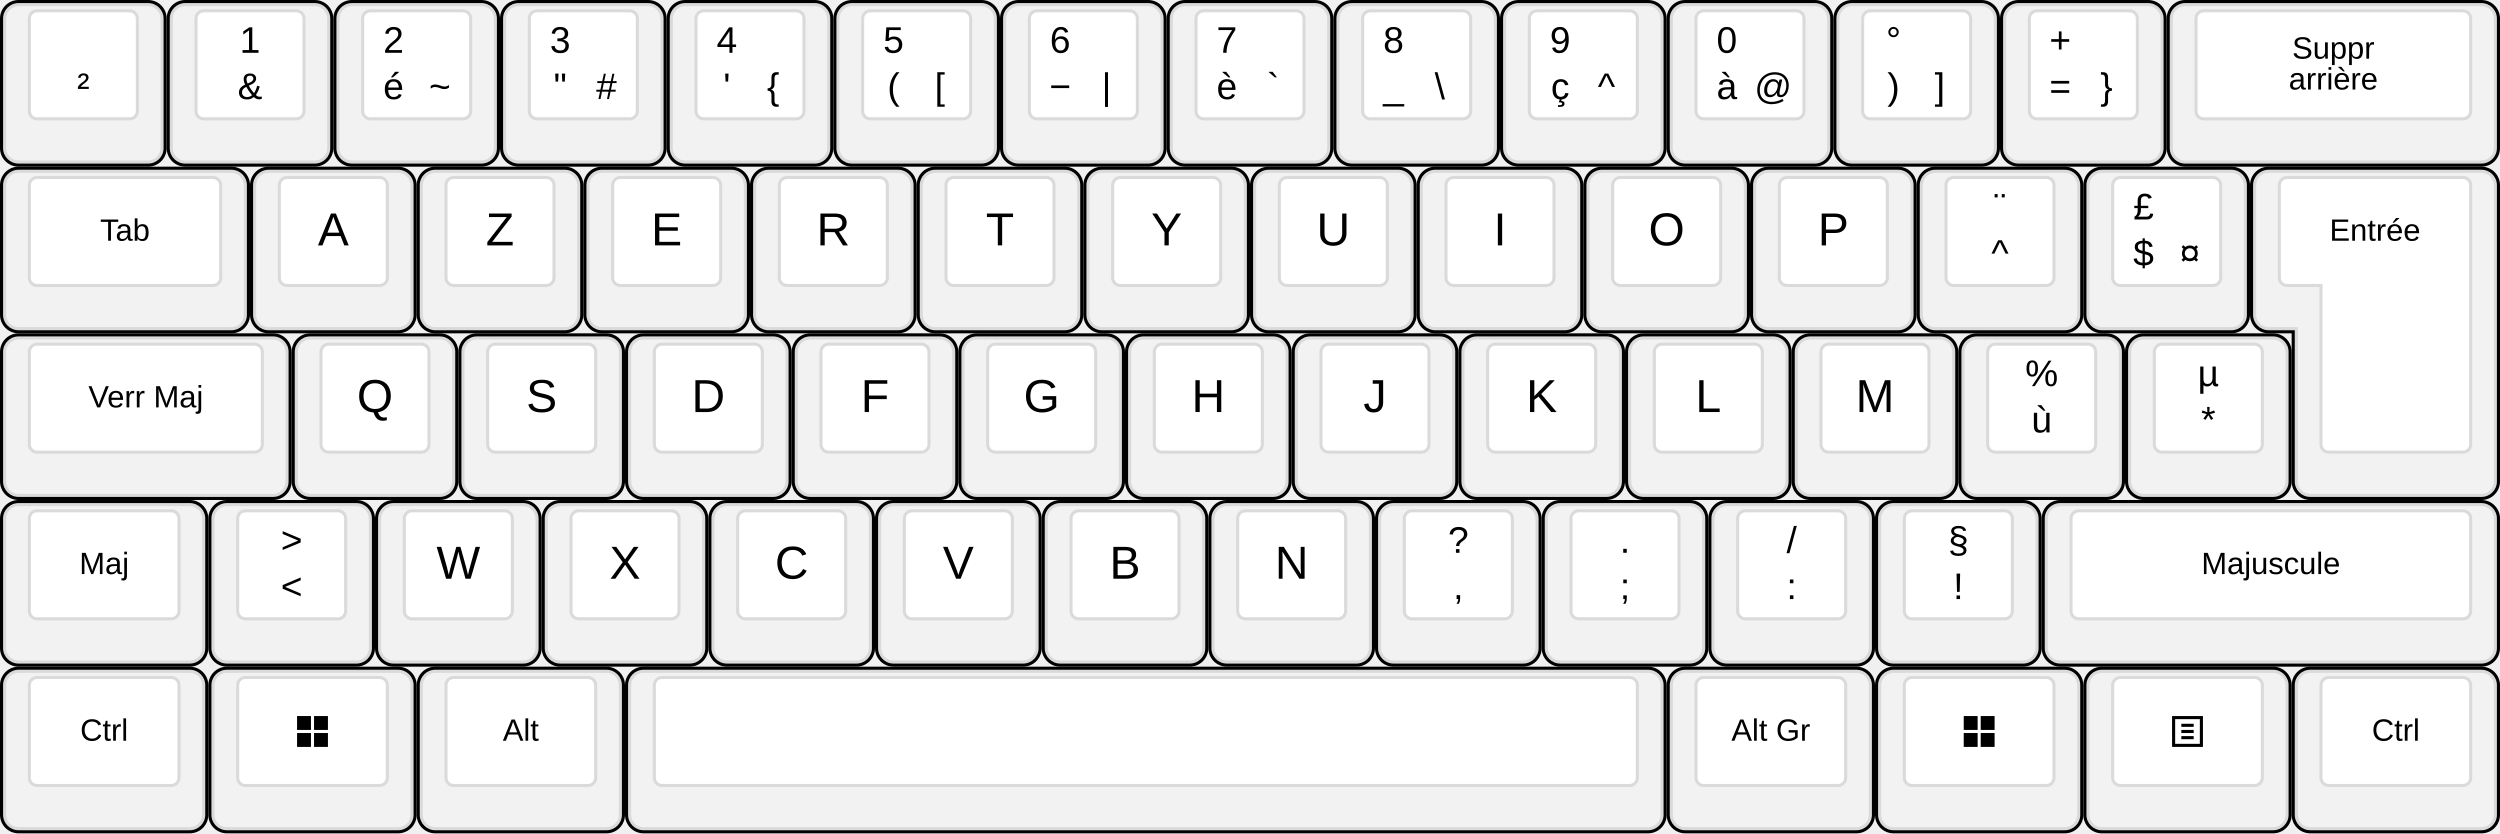
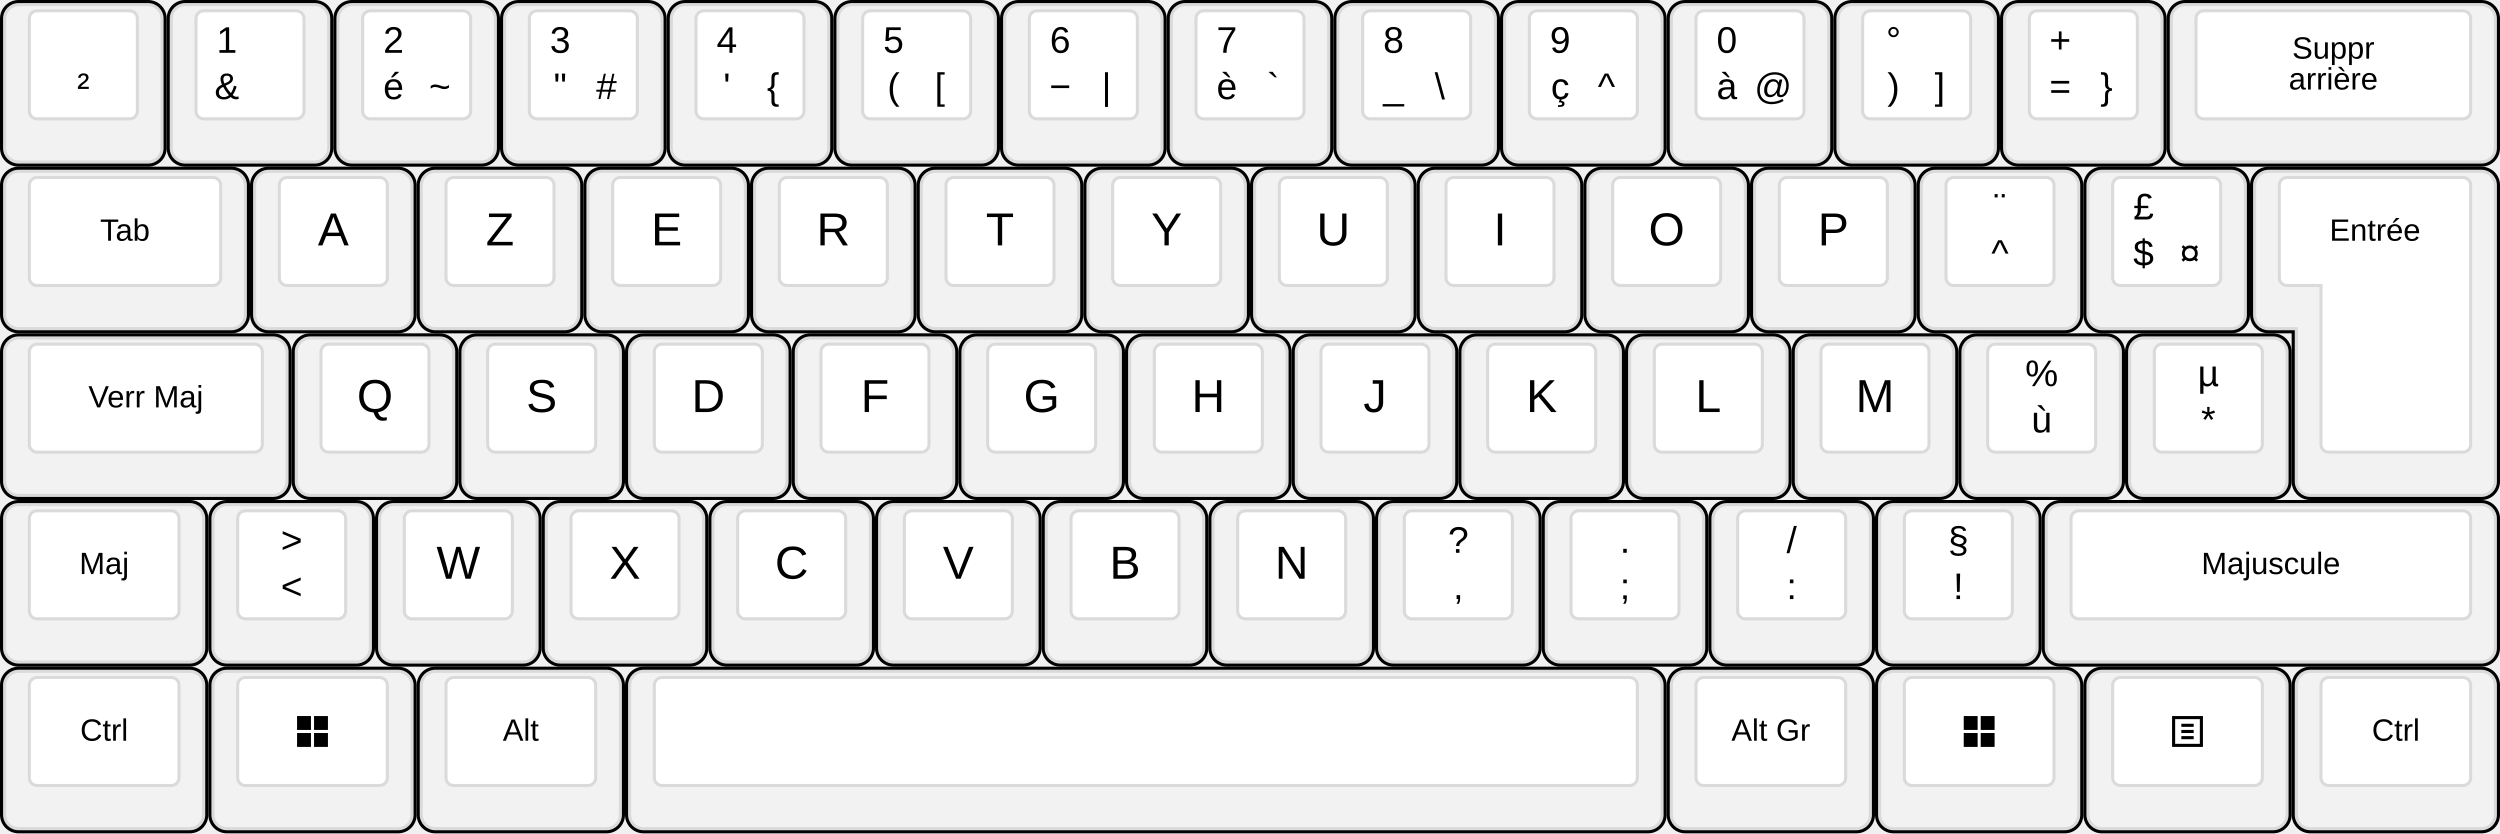
<svg xmlns="http://www.w3.org/2000/svg" xmlns:xlink="http://www.w3.org/1999/xlink" version="1.1" width="810" height="270" viewBox="0 -270 810 270">
  <defs>
    <g id="shape0">
      <path d="M 6 -54 C 2.686 -54 0 -51.314 0 -48 L 0 -6 C 0 -2.686 2.686 0 6 0 L 48 0 C 51.314 0 54 -2.686 54 -6 L 54 -48 C 54 -51.314 51.314 -54 48 -54 Z" fill="#000000" />
      <path d="M 6 -53 C 3.239 -53 1 -50.761 1 -48 L 1 -6 C 1 -3.239 3.239 -1 6 -1 L 48 -1 C 50.761 -1 53 -3.239 53 -6 L 53 -48 C 53 -50.761 50.761 -53 48 -53 Z" fill="#dadada" />
      <path d="M 6 -52 C 3.791 -52 2 -50.209 2 -48 L 2 -6 C 2 -3.791 3.791 -2 6 -2 L 48 -2 C 50.209 -2 52 -3.791 52 -6 L 52 -48 C 52 -50.209 50.209 -52 48 -52 Z" fill="#f2f2f2" />
      <path d="M 12 -51 C 10.343 -51 9 -49.657 9 -48 L 9 -18 C 9 -16.343 10.343 -15 12 -15 L 42 -15 C 43.657 -15 45 -16.343 45 -18 L 45 -48 C 45 -49.657 43.657 -51 42 -51 Z" fill="#dadada" />
      <path d="M 12 -50 C 10.895 -50 10 -49.105 10 -48 L 10 -18 C 10 -16.895 10.895 -16 12 -16 L 42 -16 C 43.105 -16 44 -16.895 44 -18 L 44 -48 C 44 -49.105 43.105 -50 42 -50 Z" fill="#ffffff" />
    </g>
    <g id="shape1">
      <path d="M 6 -54 C 2.686 -54 0 -51.314 0 -48 L 0 -6 C 0 -2.686 2.686 0 6 0 L 102 0 C 105.314 0 108 -2.686 108 -6 L 108 -48 C 108 -51.314 105.314 -54 102 -54 Z" fill="#000000" />
      <path d="M 6 -53 C 3.239 -53 1 -50.761 1 -48 L 1 -6 C 1 -3.239 3.239 -1 6 -1 L 102 -1 C 104.761 -1 107 -3.239 107 -6 L 107 -48 C 107 -50.761 104.761 -53 102 -53 Z" fill="#dadada" />
      <path d="M 6 -52 C 3.791 -52 2 -50.209 2 -48 L 2 -6 C 2 -3.791 3.791 -2 6 -2 L 102 -2 C 104.209 -2 106 -3.791 106 -6 L 106 -48 C 106 -50.209 104.209 -52 102 -52 Z" fill="#f2f2f2" />
      <path d="M 12 -51 C 10.343 -51 9 -49.657 9 -48 L 9 -18 C 9 -16.343 10.343 -15 12 -15 L 96 -15 C 97.657 -15 99 -16.343 99 -18 L 99 -48 C 99 -49.657 97.657 -51 96 -51 Z" fill="#dadada" />
      <path d="M 12 -50 C 10.895 -50 10 -49.105 10 -48 L 10 -18 C 10 -16.895 10.895 -16 12 -16 L 96 -16 C 97.105 -16 98 -16.895 98 -18 L 98 -48 C 98 -49.105 97.105 -50 96 -50 Z" fill="#ffffff" />
    </g>
    <g id="shape2">
      <path d="M 6 -54 C 2.686 -54 0 -51.314 0 -48 L 0 -6 C 0 -2.686 2.686 0 6 0 L 75 0 C 78.314 0 81 -2.686 81 -6 L 81 -48 C 81 -51.314 78.314 -54 75 -54 Z" fill="#000000" />
      <path d="M 6 -53 C 3.239 -53 1 -50.761 1 -48 L 1 -6 C 1 -3.239 3.239 -1 6 -1 L 75 -1 C 77.761 -1 80 -3.239 80 -6 L 80 -48 C 80 -50.761 77.761 -53 75 -53 Z" fill="#dadada" />
      <path d="M 6 -52 C 3.791 -52 2 -50.209 2 -48 L 2 -6 C 2 -3.791 3.791 -2 6 -2 L 75 -2 C 77.209 -2 79 -3.791 79 -6 L 79 -48 C 79 -50.209 77.209 -52 75 -52 Z" fill="#f2f2f2" />
      <path d="M 12 -51 C 10.343 -51 9 -49.657 9 -48 L 9 -18 C 9 -16.343 10.343 -15 12 -15 L 69 -15 C 70.657 -15 72 -16.343 72 -18 L 72 -48 C 72 -49.657 70.657 -51 69 -51 Z" fill="#dadada" />
      <path d="M 12 -50 C 10.895 -50 10 -49.105 10 -48 L 10 -18 C 10 -16.895 10.895 -16 12 -16 L 69 -16 C 70.105 -16 71 -16.895 71 -18 L 71 -48 C 71 -49.105 70.105 -50 69 -50 Z" fill="#ffffff" />
    </g>
    <g id="shape3">
      <path d="M 6 -54 C 2.686 -54 0 -51.314 0 -48 L 0 -6 C 0 -2.686 2.686 0 6 0 L 88.5 0 C 91.814 0 94.5 -2.686 94.5 -6 L 94.5 -48 C 94.5 -51.314 91.814 -54 88.5 -54 Z" fill="#000000" />
      <path d="M 6 -53 C 3.239 -53 1 -50.761 1 -48 L 1 -6 C 1 -3.239 3.239 -1 6 -1 L 88.5 -1 C 91.261 -1 93.5 -3.239 93.5 -6 L 93.5 -48 C 93.5 -50.761 91.261 -53 88.5 -53 Z" fill="#dadada" />
      <path d="M 6 -52 C 3.791 -52 2 -50.209 2 -48 L 2 -6 C 2 -3.791 3.791 -2 6 -2 L 88.5 -2 C 90.709 -2 92.5 -3.791 92.5 -6 L 92.5 -48 C 92.5 -50.209 90.709 -52 88.5 -52 Z" fill="#f2f2f2" />
      <path d="M 12 -51 C 10.343 -51 9 -49.657 9 -48 L 9 -18 C 9 -16.343 10.343 -15 12 -15 L 82.5 -15 C 84.157 -15 85.5 -16.343 85.5 -18 L 85.5 -48 C 85.5 -49.657 84.157 -51 82.5 -51 Z" fill="#dadada" />
      <path d="M 12 -50 C 10.895 -50 10 -49.105 10 -48 L 10 -18 C 10 -16.895 10.895 -16 12 -16 L 82.5 -16 C 83.605 -16 84.5 -16.895 84.5 -18 L 84.5 -48 C 84.5 -49.105 83.605 -50 82.5 -50 Z" fill="#ffffff" />
    </g>
    <g id="shape4">
      <path d="M -7.5 -108 C -10.814 -108 -13.5 -105.314 -13.5 -102 L -13.5 -60 C -13.5 -56.686 -10.814 -54 -7.5 -54 L 0 -54 L 0 -6 C 0 -2.686 2.686 0 6 0 L 61.5 0 C 64.814 0 67.5 -2.686 67.5 -6 L 67.5 -102 C 67.5 -105.314 64.814 -108 61.5 -108 Z" fill="#000000" />
      <path d="M -7.5 -107 C -10.261 -107 -12.5 -104.761 -12.5 -102 L -12.5 -60 C -12.5 -57.239 -10.261 -55 -7.5 -55 L 1 -55 L 1 -54 L 1 -6 C 1 -3.239 3.239 -1 6 -1 L 61.5 -1 C 64.261 -1 66.5 -3.239 66.5 -6 L 66.5 -102 C 66.5 -104.761 64.261 -107 61.5 -107 Z" fill="#dadada" />
      <path d="M -7.5 -106 C -9.709 -106 -11.5 -104.209 -11.5 -102 L -11.5 -60 C -11.5 -57.791 -9.709 -56 -7.5 -56 L 2 -56 L 2 -54 L 2 -6 C 2 -3.791 3.791 -2 6 -2 L 61.5 -2 C 63.709 -2 65.5 -3.791 65.5 -6 L 65.5 -102 C 65.5 -104.209 63.709 -106 61.5 -106 Z" fill="#f2f2f2" />
      <path d="M -1.5 -105 C -3.157 -105 -4.5 -103.657 -4.5 -102 L -4.5 -72 C -4.5 -70.343 -3.157 -69 -1.5 -69 L 9 -69 L 9 -60 L 9 -18 C 9 -16.343 10.343 -15 12 -15 L 55.5 -15 C 57.157 -15 58.5 -16.343 58.5 -18 L 58.5 -102 C 58.5 -103.657 57.157 -105 55.5 -105 Z" fill="#dadada" />
      <path d="M -1.5 -104 C -2.605 -104 -3.5 -103.105 -3.5 -102 L -3.5 -72 C -3.5 -70.895 -2.605 -70 -1.5 -70 L 10 -70 L 10 -60 L 10 -18 C 10 -16.895 10.895 -16 12 -16 L 55.5 -16 C 56.605 -16 57.5 -16.895 57.5 -18 L 57.5 -102 C 57.5 -103.105 56.605 -104 55.5 -104 Z" fill="#ffffff" />
    </g>
    <g id="shape5">
      <path d="M 6 -54 C 2.686 -54 0 -51.314 0 -48 L 0 -6 C 0 -2.686 2.686 0 6 0 L 61.5 0 C 64.814 0 67.5 -2.686 67.5 -6 L 67.5 -48 C 67.5 -51.314 64.814 -54 61.5 -54 Z" fill="#000000" />
      <path d="M 6 -53 C 3.239 -53 1 -50.761 1 -48 L 1 -6 C 1 -3.239 3.239 -1 6 -1 L 61.5 -1 C 64.261 -1 66.5 -3.239 66.5 -6 L 66.5 -48 C 66.5 -50.761 64.261 -53 61.5 -53 Z" fill="#dadada" />
      <path d="M 6 -52 C 3.791 -52 2 -50.209 2 -48 L 2 -6 C 2 -3.791 3.791 -2 6 -2 L 61.5 -2 C 63.709 -2 65.5 -3.791 65.5 -6 L 65.5 -48 C 65.5 -50.209 63.709 -52 61.5 -52 Z" fill="#f2f2f2" />
      <path d="M 12 -51 C 10.343 -51 9 -49.657 9 -48 L 9 -18 C 9 -16.343 10.343 -15 12 -15 L 55.5 -15 C 57.157 -15 58.5 -16.343 58.5 -18 L 58.5 -48 C 58.5 -49.657 57.157 -51 55.5 -51 Z" fill="#dadada" />
      <path d="M 12 -50 C 10.895 -50 10 -49.105 10 -48 L 10 -18 C 10 -16.895 10.895 -16 12 -16 L 55.5 -16 C 56.605 -16 57.5 -16.895 57.5 -18 L 57.5 -48 C 57.5 -49.105 56.605 -50 55.5 -50 Z" fill="#ffffff" />
    </g>
    <g id="shape6">
      <path d="M 6 -54 C 2.686 -54 0 -51.314 0 -48 L 0 -6 C 0 -2.686 2.686 0 6 0 L 142.5 0 C 145.814 0 148.5 -2.686 148.5 -6 L 148.5 -48 C 148.5 -51.314 145.814 -54 142.5 -54 Z" fill="#000000" />
      <path d="M 6 -53 C 3.239 -53 1 -50.761 1 -48 L 1 -6 C 1 -3.239 3.239 -1 6 -1 L 142.5 -1 C 145.261 -1 147.5 -3.239 147.5 -6 L 147.5 -48 C 147.5 -50.761 145.261 -53 142.5 -53 Z" fill="#dadada" />
      <path d="M 6 -52 C 3.791 -52 2 -50.209 2 -48 L 2 -6 C 2 -3.791 3.791 -2 6 -2 L 142.5 -2 C 144.709 -2 146.5 -3.791 146.5 -6 L 146.5 -48 C 146.5 -50.209 144.709 -52 142.5 -52 Z" fill="#f2f2f2" />
      <path d="M 12 -51 C 10.343 -51 9 -49.657 9 -48 L 9 -18 C 9 -16.343 10.343 -15 12 -15 L 136.5 -15 C 138.157 -15 139.5 -16.343 139.5 -18 L 139.5 -48 C 139.5 -49.657 138.157 -51 136.5 -51 Z" fill="#dadada" />
      <path d="M 12 -50 C 10.895 -50 10 -49.105 10 -48 L 10 -18 C 10 -16.895 10.895 -16 12 -16 L 136.5 -16 C 137.605 -16 138.5 -16.895 138.5 -18 L 138.5 -48 C 138.5 -49.105 137.605 -50 136.5 -50 Z" fill="#ffffff" />
    </g>
    <g id="shape7">
      <path d="M 6 -54 C 2.686 -54 0 -51.314 0 -48 L 0 -6 C 0 -2.686 2.686 0 6 0 L 331.5 0 C 334.814 0 337.5 -2.686 337.5 -6 L 337.5 -48 C 337.5 -51.314 334.814 -54 331.5 -54 Z" fill="#000000" />
      <path d="M 6 -53 C 3.239 -53 1 -50.761 1 -48 L 1 -6 C 1 -3.239 3.239 -1 6 -1 L 331.5 -1 C 334.261 -1 336.5 -3.239 336.5 -6 L 336.5 -48 C 336.5 -50.761 334.261 -53 331.5 -53 Z" fill="#dadada" />
      <path d="M 6 -52 C 3.791 -52 2 -50.209 2 -48 L 2 -6 C 2 -3.791 3.791 -2 6 -2 L 331.5 -2 C 333.709 -2 335.5 -3.791 335.5 -6 L 335.5 -48 C 335.5 -50.209 333.709 -52 331.5 -52 Z" fill="#f2f2f2" />
      <path d="M 12 -51 C 10.343 -51 9 -49.657 9 -48 L 9 -18 C 9 -16.343 10.343 -15 12 -15 L 325.5 -15 C 327.157 -15 328.5 -16.343 328.5 -18 L 328.5 -48 C 328.5 -49.657 327.157 -51 325.5 -51 Z" fill="#dadada" />
      <path d="M 12 -50 C 10.895 -50 10 -49.105 10 -48 L 10 -18 C 10 -16.895 10.895 -16 12 -16 L 325.5 -16 C 326.605 -16 327.5 -16.895 327.5 -18 L 327.5 -48 C 327.5 -49.105 326.605 -50 325.5 -50 Z" fill="#ffffff" />
    </g>
    <path id="path0" d="M 0 0 h 0.45 v 0.45 h -0.45 z M 1 0 v 0.45 h -0.45 v -0.45 z M 1 1 h -0.45 v -0.45 h 0.45 z M 0 1 v -0.45 h 0.45 v 0.45 z" />
    <path id="path1" d="M 0 0 V 1 H 1 V 0 Z M 0.9 0.9 H 0.1 V 0.1 H 0.9 Z M 0.7 0.35 H 0.3 V 0.25 H 0.7 Z M 0.7 0.55 H 0.3 V 0.45 H 0.7 Z M 0.7 0.75 H 0.3 V 0.65 H 0.7 Z" />
  </defs>
  <g class="keyboard">
    <g class="key">
      <use xlink:href="#shape0" transform="translate(0 -216)" />
      <text x="27" y="-237.9" text-anchor="middle" font-family="Arial" font-size="12" fill="#000000">²</text>
    </g>
    <g class="key">
      <use xlink:href="#shape0" transform="translate(54 -216)" />
-       <text x="81" y="-237.9" text-anchor="middle" font-family="Arial" font-size="12" fill="#000000">&amp;</text>
-       <text x="81" y="-252.9" text-anchor="middle" font-family="Arial" font-size="12" fill="#000000">1</text>
+       <text x="73.5" y="-237.9" text-anchor="middle" font-family="Arial" font-size="12" fill="#000000">&amp;</text>
+       <text x="73.5" y="-252.9" text-anchor="middle" font-family="Arial" font-size="12" fill="#000000">1</text>
    </g>
    <g class="key">
      <use xlink:href="#shape0" transform="translate(108 -216)" />
      <text x="127.5" y="-237.9" text-anchor="middle" font-family="Arial" font-size="12" fill="#000000">é</text>
      <text x="127.5" y="-252.9" text-anchor="middle" font-family="Arial" font-size="12" fill="#000000">2</text>
      <text x="142.5" y="-237.9" text-anchor="middle" font-family="Arial" font-size="12" fill="#000000">~</text>
    </g>
    <g class="key">
      <use xlink:href="#shape0" transform="translate(162 -216)" />
      <text x="181.5" y="-237.9" text-anchor="middle" font-family="Arial" font-size="12" fill="#000000">"</text>
      <text x="181.5" y="-252.9" text-anchor="middle" font-family="Arial" font-size="12" fill="#000000">3</text>
      <text x="196.5" y="-237.9" text-anchor="middle" font-family="Arial" font-size="12" fill="#000000">#</text>
    </g>
    <g class="key">
      <use xlink:href="#shape0" transform="translate(216 -216)" />
      <text x="235.5" y="-237.9" text-anchor="middle" font-family="Arial" font-size="12" fill="#000000">'</text>
      <text x="235.5" y="-252.9" text-anchor="middle" font-family="Arial" font-size="12" fill="#000000">4</text>
      <text x="250.5" y="-237.9" text-anchor="middle" font-family="Arial" font-size="12" fill="#000000">{</text>
    </g>
    <g class="key">
      <use xlink:href="#shape0" transform="translate(270 -216)" />
      <text x="289.5" y="-237.9" text-anchor="middle" font-family="Arial" font-size="12" fill="#000000">(</text>
      <text x="289.5" y="-252.9" text-anchor="middle" font-family="Arial" font-size="12" fill="#000000">5</text>
      <text x="304.5" y="-237.9" text-anchor="middle" font-family="Arial" font-size="12" fill="#000000">[</text>
    </g>
    <g class="key">
      <use xlink:href="#shape0" transform="translate(324 -216)" />
      <text x="343.5" y="-237.9" text-anchor="middle" font-family="Arial" font-size="12" fill="#000000">−</text>
      <text x="343.5" y="-252.9" text-anchor="middle" font-family="Arial" font-size="12" fill="#000000">6</text>
      <text x="358.5" y="-237.9" text-anchor="middle" font-family="Arial" font-size="12" fill="#000000">|</text>
    </g>
    <g class="key">
      <use xlink:href="#shape0" transform="translate(378 -216)" />
      <text x="397.5" y="-237.9" text-anchor="middle" font-family="Arial" font-size="12" fill="#000000">è</text>
      <text x="397.5" y="-252.9" text-anchor="middle" font-family="Arial" font-size="12" fill="#000000">7</text>
      <text x="412.5" y="-237.9" text-anchor="middle" font-family="Arial" font-size="12" fill="#000000">`</text>
    </g>
    <g class="key">
      <use xlink:href="#shape0" transform="translate(432 -216)" />
      <text x="451.5" y="-237.9" text-anchor="middle" font-family="Arial" font-size="12" fill="#000000">_</text>
      <text x="451.5" y="-252.9" text-anchor="middle" font-family="Arial" font-size="12" fill="#000000">8</text>
      <text x="466.5" y="-237.9" text-anchor="middle" font-family="Arial" font-size="12" fill="#000000">\</text>
    </g>
    <g class="key">
      <use xlink:href="#shape0" transform="translate(486 -216)" />
      <text x="505.5" y="-237.9" text-anchor="middle" font-family="Arial" font-size="12" fill="#000000">ç</text>
      <text x="505.5" y="-252.9" text-anchor="middle" font-family="Arial" font-size="12" fill="#000000">9</text>
      <text x="520.5" y="-237.9" text-anchor="middle" font-family="Arial" font-size="12" fill="#000000">^</text>
    </g>
    <g class="key">
      <use xlink:href="#shape0" transform="translate(540 -216)" />
      <text x="559.5" y="-237.9" text-anchor="middle" font-family="Arial" font-size="12" fill="#000000">à</text>
      <text x="559.5" y="-252.9" text-anchor="middle" font-family="Arial" font-size="12" fill="#000000">0</text>
      <text x="574.5" y="-237.9" text-anchor="middle" font-family="Arial" font-size="12" fill="#000000">@</text>
    </g>
    <g class="key">
      <use xlink:href="#shape0" transform="translate(594 -216)" />
      <text x="613.5" y="-237.9" text-anchor="middle" font-family="Arial" font-size="12" fill="#000000">)</text>
      <text x="613.5" y="-252.9" text-anchor="middle" font-family="Arial" font-size="12" fill="#000000">°</text>
      <text x="628.5" y="-237.9" text-anchor="middle" font-family="Arial" font-size="12" fill="#000000">]</text>
    </g>
    <g class="key">
      <use xlink:href="#shape0" transform="translate(648 -216)" />
      <text x="667.5" y="-237.9" text-anchor="middle" font-family="Arial" font-size="12" fill="#000000">=</text>
      <text x="667.5" y="-252.9" text-anchor="middle" font-family="Arial" font-size="12" fill="#000000">+</text>
      <text x="682.5" y="-237.9" text-anchor="middle" font-family="Arial" font-size="12" fill="#000000">}</text>
    </g>
    <g class="key">
      <use xlink:href="#shape1" transform="translate(702 -216)" />
      <text x="756" y="-251" text-anchor="middle" font-family="Arial" font-size="10" fill="#000000">Suppr</text>
      <text x="756" y="-241" text-anchor="middle" font-family="Arial" font-size="10" fill="#000000">arrière</text>
    </g>
    <g class="key">
      <use xlink:href="#shape2" transform="translate(0 -162)" />
      <text x="40.5" y="-192" text-anchor="middle" font-family="Arial" font-size="10" fill="#000000">Tab</text>
    </g>
    <g class="key">
      <use xlink:href="#shape0" transform="translate(81 -162)" />
      <text x="108" y="-190.5" text-anchor="middle" font-family="Arial" font-size="15" fill="#000000">A</text>
    </g>
    <g class="key">
      <use xlink:href="#shape0" transform="translate(135 -162)" />
      <text x="162" y="-190.5" text-anchor="middle" font-family="Arial" font-size="15" fill="#000000">Z</text>
    </g>
    <g class="key">
      <use xlink:href="#shape0" transform="translate(189 -162)" />
      <text x="216" y="-190.5" text-anchor="middle" font-family="Arial" font-size="15" fill="#000000">E</text>
    </g>
    <g class="key">
      <use xlink:href="#shape0" transform="translate(243 -162)" />
      <text x="270" y="-190.5" text-anchor="middle" font-family="Arial" font-size="15" fill="#000000">R</text>
    </g>
    <g class="key">
      <use xlink:href="#shape0" transform="translate(297 -162)" />
      <text x="324" y="-190.5" text-anchor="middle" font-family="Arial" font-size="15" fill="#000000">T</text>
    </g>
    <g class="key">
      <use xlink:href="#shape0" transform="translate(351 -162)" />
      <text x="378" y="-190.5" text-anchor="middle" font-family="Arial" font-size="15" fill="#000000">Y</text>
    </g>
    <g class="key">
      <use xlink:href="#shape0" transform="translate(405 -162)" />
      <text x="432" y="-190.5" text-anchor="middle" font-family="Arial" font-size="15" fill="#000000">U</text>
    </g>
    <g class="key">
      <use xlink:href="#shape0" transform="translate(459 -162)" />
      <text x="486" y="-190.5" text-anchor="middle" font-family="Arial" font-size="15" fill="#000000">I</text>
    </g>
    <g class="key">
      <use xlink:href="#shape0" transform="translate(513 -162)" />
      <text x="540" y="-190.5" text-anchor="middle" font-family="Arial" font-size="15" fill="#000000">O</text>
    </g>
    <g class="key">
      <use xlink:href="#shape0" transform="translate(567 -162)" />
      <text x="594" y="-190.5" text-anchor="middle" font-family="Arial" font-size="15" fill="#000000">P</text>
    </g>
    <g class="key">
      <use xlink:href="#shape0" transform="translate(621 -162)" />
      <text x="648" y="-183.9" text-anchor="middle" font-family="Arial" font-size="12" fill="#000000">^</text>
      <text x="648" y="-198.9" text-anchor="middle" font-family="Arial" font-size="12" fill="#000000">¨</text>
    </g>
    <g class="key">
      <use xlink:href="#shape0" transform="translate(675 -162)" />
      <text x="694.5" y="-183.9" text-anchor="middle" font-family="Arial" font-size="12" fill="#000000">$</text>
      <text x="694.5" y="-198.9" text-anchor="middle" font-family="Arial" font-size="12" fill="#000000">£</text>
      <text x="709.5" y="-183.9" text-anchor="middle" font-family="Arial" font-size="12" fill="#000000">¤</text>
    </g>
    <g class="key">
      <use xlink:href="#shape3" transform="translate(0 -108)" />
      <text x="47.25" y="-138" text-anchor="middle" font-family="Arial" font-size="10" fill="#000000">Verr Maj</text>
    </g>
    <g class="key">
      <use xlink:href="#shape0" transform="translate(94.5 -108)" />
      <text x="121.5" y="-136.5" text-anchor="middle" font-family="Arial" font-size="15" fill="#000000">Q</text>
    </g>
    <g class="key">
      <use xlink:href="#shape0" transform="translate(148.5 -108)" />
      <text x="175.5" y="-136.5" text-anchor="middle" font-family="Arial" font-size="15" fill="#000000">S</text>
    </g>
    <g class="key">
      <use xlink:href="#shape0" transform="translate(202.5 -108)" />
      <text x="229.5" y="-136.5" text-anchor="middle" font-family="Arial" font-size="15" fill="#000000">D</text>
    </g>
    <g class="key">
      <use xlink:href="#shape0" transform="translate(256.5 -108)" />
      <text x="283.5" y="-136.5" text-anchor="middle" font-family="Arial" font-size="15" fill="#000000">F</text>
    </g>
    <g class="key">
      <use xlink:href="#shape0" transform="translate(310.5 -108)" />
      <text x="337.5" y="-136.5" text-anchor="middle" font-family="Arial" font-size="15" fill="#000000">G</text>
    </g>
    <g class="key">
      <use xlink:href="#shape0" transform="translate(364.5 -108)" />
      <text x="391.5" y="-136.5" text-anchor="middle" font-family="Arial" font-size="15" fill="#000000">H</text>
    </g>
    <g class="key">
      <use xlink:href="#shape0" transform="translate(418.5 -108)" />
      <text x="445.5" y="-136.5" text-anchor="middle" font-family="Arial" font-size="15" fill="#000000">J</text>
    </g>
    <g class="key">
      <use xlink:href="#shape0" transform="translate(472.5 -108)" />
      <text x="499.5" y="-136.5" text-anchor="middle" font-family="Arial" font-size="15" fill="#000000">K</text>
    </g>
    <g class="key">
      <use xlink:href="#shape0" transform="translate(526.5 -108)" />
      <text x="553.5" y="-136.5" text-anchor="middle" font-family="Arial" font-size="15" fill="#000000">L</text>
    </g>
    <g class="key">
      <use xlink:href="#shape0" transform="translate(580.5 -108)" />
      <text x="607.5" y="-136.5" text-anchor="middle" font-family="Arial" font-size="15" fill="#000000">M</text>
    </g>
    <g class="key">
      <use xlink:href="#shape0" transform="translate(634.5 -108)" />
      <text x="661.5" y="-129.9" text-anchor="middle" font-family="Arial" font-size="12" fill="#000000">ù</text>
      <text x="661.5" y="-144.9" text-anchor="middle" font-family="Arial" font-size="12" fill="#000000">%</text>
    </g>
    <g class="key">
      <use xlink:href="#shape0" transform="translate(688.5 -108)" />
      <text x="715.5" y="-129.9" text-anchor="middle" font-family="Arial" font-size="12" fill="#000000">*</text>
      <text x="715.5" y="-144.9" text-anchor="middle" font-family="Arial" font-size="12" fill="#000000">µ</text>
    </g>
    <g class="key">
      <use xlink:href="#shape4" transform="translate(742.5 -108)" />
      <text x="769.5" y="-192" text-anchor="middle" font-family="Arial" font-size="10" fill="#000000">Entrée</text>
    </g>
    <g class="key">
      <use xlink:href="#shape5" transform="translate(0 -54)" />
      <text x="33.75" y="-84" text-anchor="middle" font-family="Arial" font-size="10" fill="#000000">Maj</text>
    </g>
    <g class="key">
      <use xlink:href="#shape0" transform="translate(67.5 -54)" />
      <text x="94.5" y="-75.9" text-anchor="middle" font-family="Arial" font-size="12" fill="#000000">&lt;</text>
      <text x="94.5" y="-90.9" text-anchor="middle" font-family="Arial" font-size="12" fill="#000000">&gt;</text>
    </g>
    <g class="key">
      <use xlink:href="#shape0" transform="translate(121.5 -54)" />
      <text x="148.5" y="-82.5" text-anchor="middle" font-family="Arial" font-size="15" fill="#000000">W</text>
    </g>
    <g class="key">
      <use xlink:href="#shape0" transform="translate(175.5 -54)" />
      <text x="202.5" y="-82.5" text-anchor="middle" font-family="Arial" font-size="15" fill="#000000">X</text>
    </g>
    <g class="key">
      <use xlink:href="#shape0" transform="translate(229.5 -54)" />
      <text x="256.5" y="-82.5" text-anchor="middle" font-family="Arial" font-size="15" fill="#000000">C</text>
    </g>
    <g class="key">
      <use xlink:href="#shape0" transform="translate(283.5 -54)" />
      <text x="310.5" y="-82.5" text-anchor="middle" font-family="Arial" font-size="15" fill="#000000">V</text>
    </g>
    <g class="key">
      <use xlink:href="#shape0" transform="translate(337.5 -54)" />
      <text x="364.5" y="-82.5" text-anchor="middle" font-family="Arial" font-size="15" fill="#000000">B</text>
    </g>
    <g class="key">
      <use xlink:href="#shape0" transform="translate(391.5 -54)" />
      <text x="418.5" y="-82.5" text-anchor="middle" font-family="Arial" font-size="15" fill="#000000">N</text>
    </g>
    <g class="key">
      <use xlink:href="#shape0" transform="translate(445.5 -54)" />
      <text x="472.5" y="-75.9" text-anchor="middle" font-family="Arial" font-size="12" fill="#000000">,</text>
      <text x="472.5" y="-90.9" text-anchor="middle" font-family="Arial" font-size="12" fill="#000000">?</text>
    </g>
    <g class="key">
      <use xlink:href="#shape0" transform="translate(499.5 -54)" />
      <text x="526.5" y="-75.9" text-anchor="middle" font-family="Arial" font-size="12" fill="#000000">;</text>
      <text x="526.5" y="-90.9" text-anchor="middle" font-family="Arial" font-size="12" fill="#000000">.</text>
    </g>
    <g class="key">
      <use xlink:href="#shape0" transform="translate(553.5 -54)" />
      <text x="580.5" y="-75.9" text-anchor="middle" font-family="Arial" font-size="12" fill="#000000">:</text>
      <text x="580.5" y="-90.9" text-anchor="middle" font-family="Arial" font-size="12" fill="#000000">/</text>
    </g>
    <g class="key">
      <use xlink:href="#shape0" transform="translate(607.5 -54)" />
      <text x="634.5" y="-75.9" text-anchor="middle" font-family="Arial" font-size="12" fill="#000000">!</text>
      <text x="634.5" y="-90.9" text-anchor="middle" font-family="Arial" font-size="12" fill="#000000">§</text>
    </g>
    <g class="key">
      <use xlink:href="#shape6" transform="translate(661.5 -54)" />
      <text x="735.75" y="-84" text-anchor="middle" font-family="Arial" font-size="10" fill="#000000">Majuscule</text>
    </g>
    <g class="key">
      <use xlink:href="#shape5" transform="translate(0 0)" />
      <text x="33.75" y="-30" text-anchor="middle" font-family="Arial" font-size="10" fill="#000000">Ctrl</text>
    </g>
    <g class="key">
      <use xlink:href="#shape5" transform="translate(67.5 0)" />
      <use xlink:href="#path0" transform="translate(96.25 -38) scale(10 10)" fill="#000000" />
    </g>
    <g class="key">
      <use xlink:href="#shape5" transform="translate(135 0)" />
      <text x="168.75" y="-30" text-anchor="middle" font-family="Arial" font-size="10" fill="#000000">Alt</text>
    </g>
    <g class="key">
      <use xlink:href="#shape7" transform="translate(202.5 0)" />
    </g>
    <g class="key">
      <use xlink:href="#shape5" transform="translate(540 0)" />
      <text x="573.75" y="-30" text-anchor="middle" font-family="Arial" font-size="10" fill="#000000">Alt Gr</text>
    </g>
    <g class="key">
      <use xlink:href="#shape5" transform="translate(607.5 0)" />
      <use xlink:href="#path0" transform="translate(636.25 -38) scale(10 10)" fill="#000000" />
    </g>
    <g class="key">
      <use xlink:href="#shape5" transform="translate(675 0)" />
      <use xlink:href="#path1" transform="translate(703.75 -38) scale(10 10)" fill="#000000" />
    </g>
    <g class="key">
      <use xlink:href="#shape5" transform="translate(742.5 0)" />
      <text x="776.25" y="-30" text-anchor="middle" font-family="Arial" font-size="10" fill="#000000">Ctrl</text>
    </g>
  </g>
</svg>
